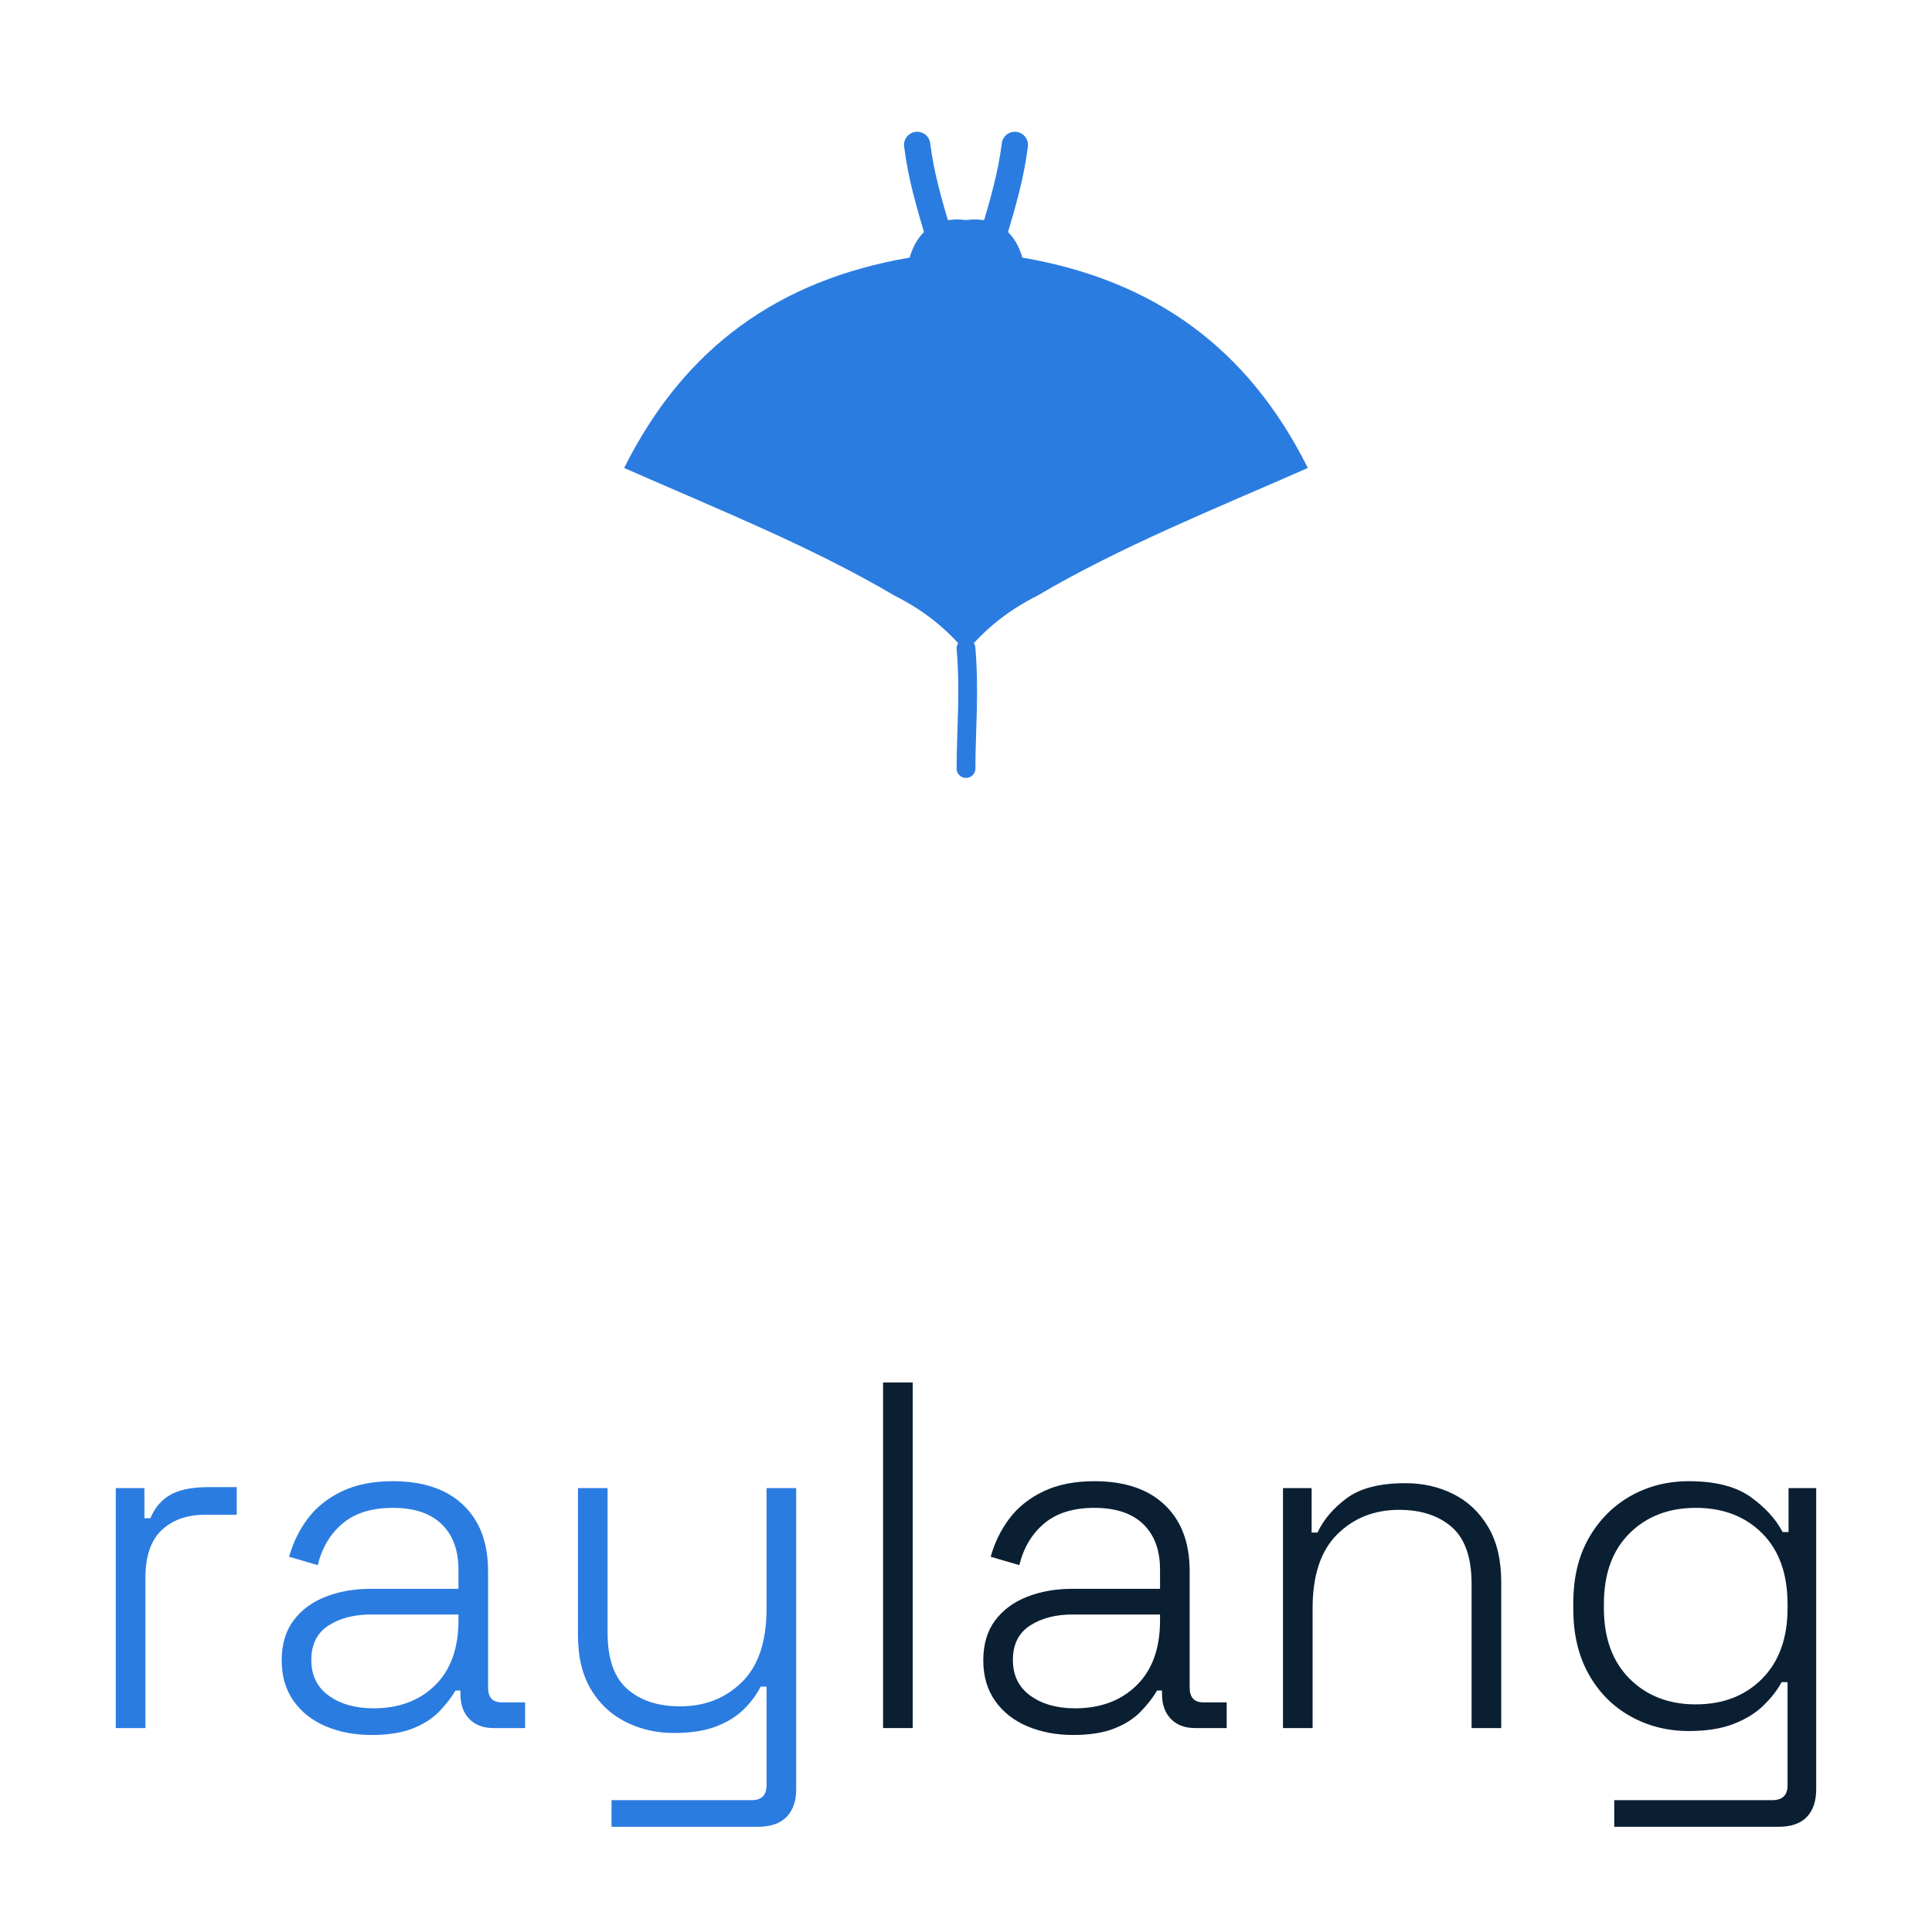
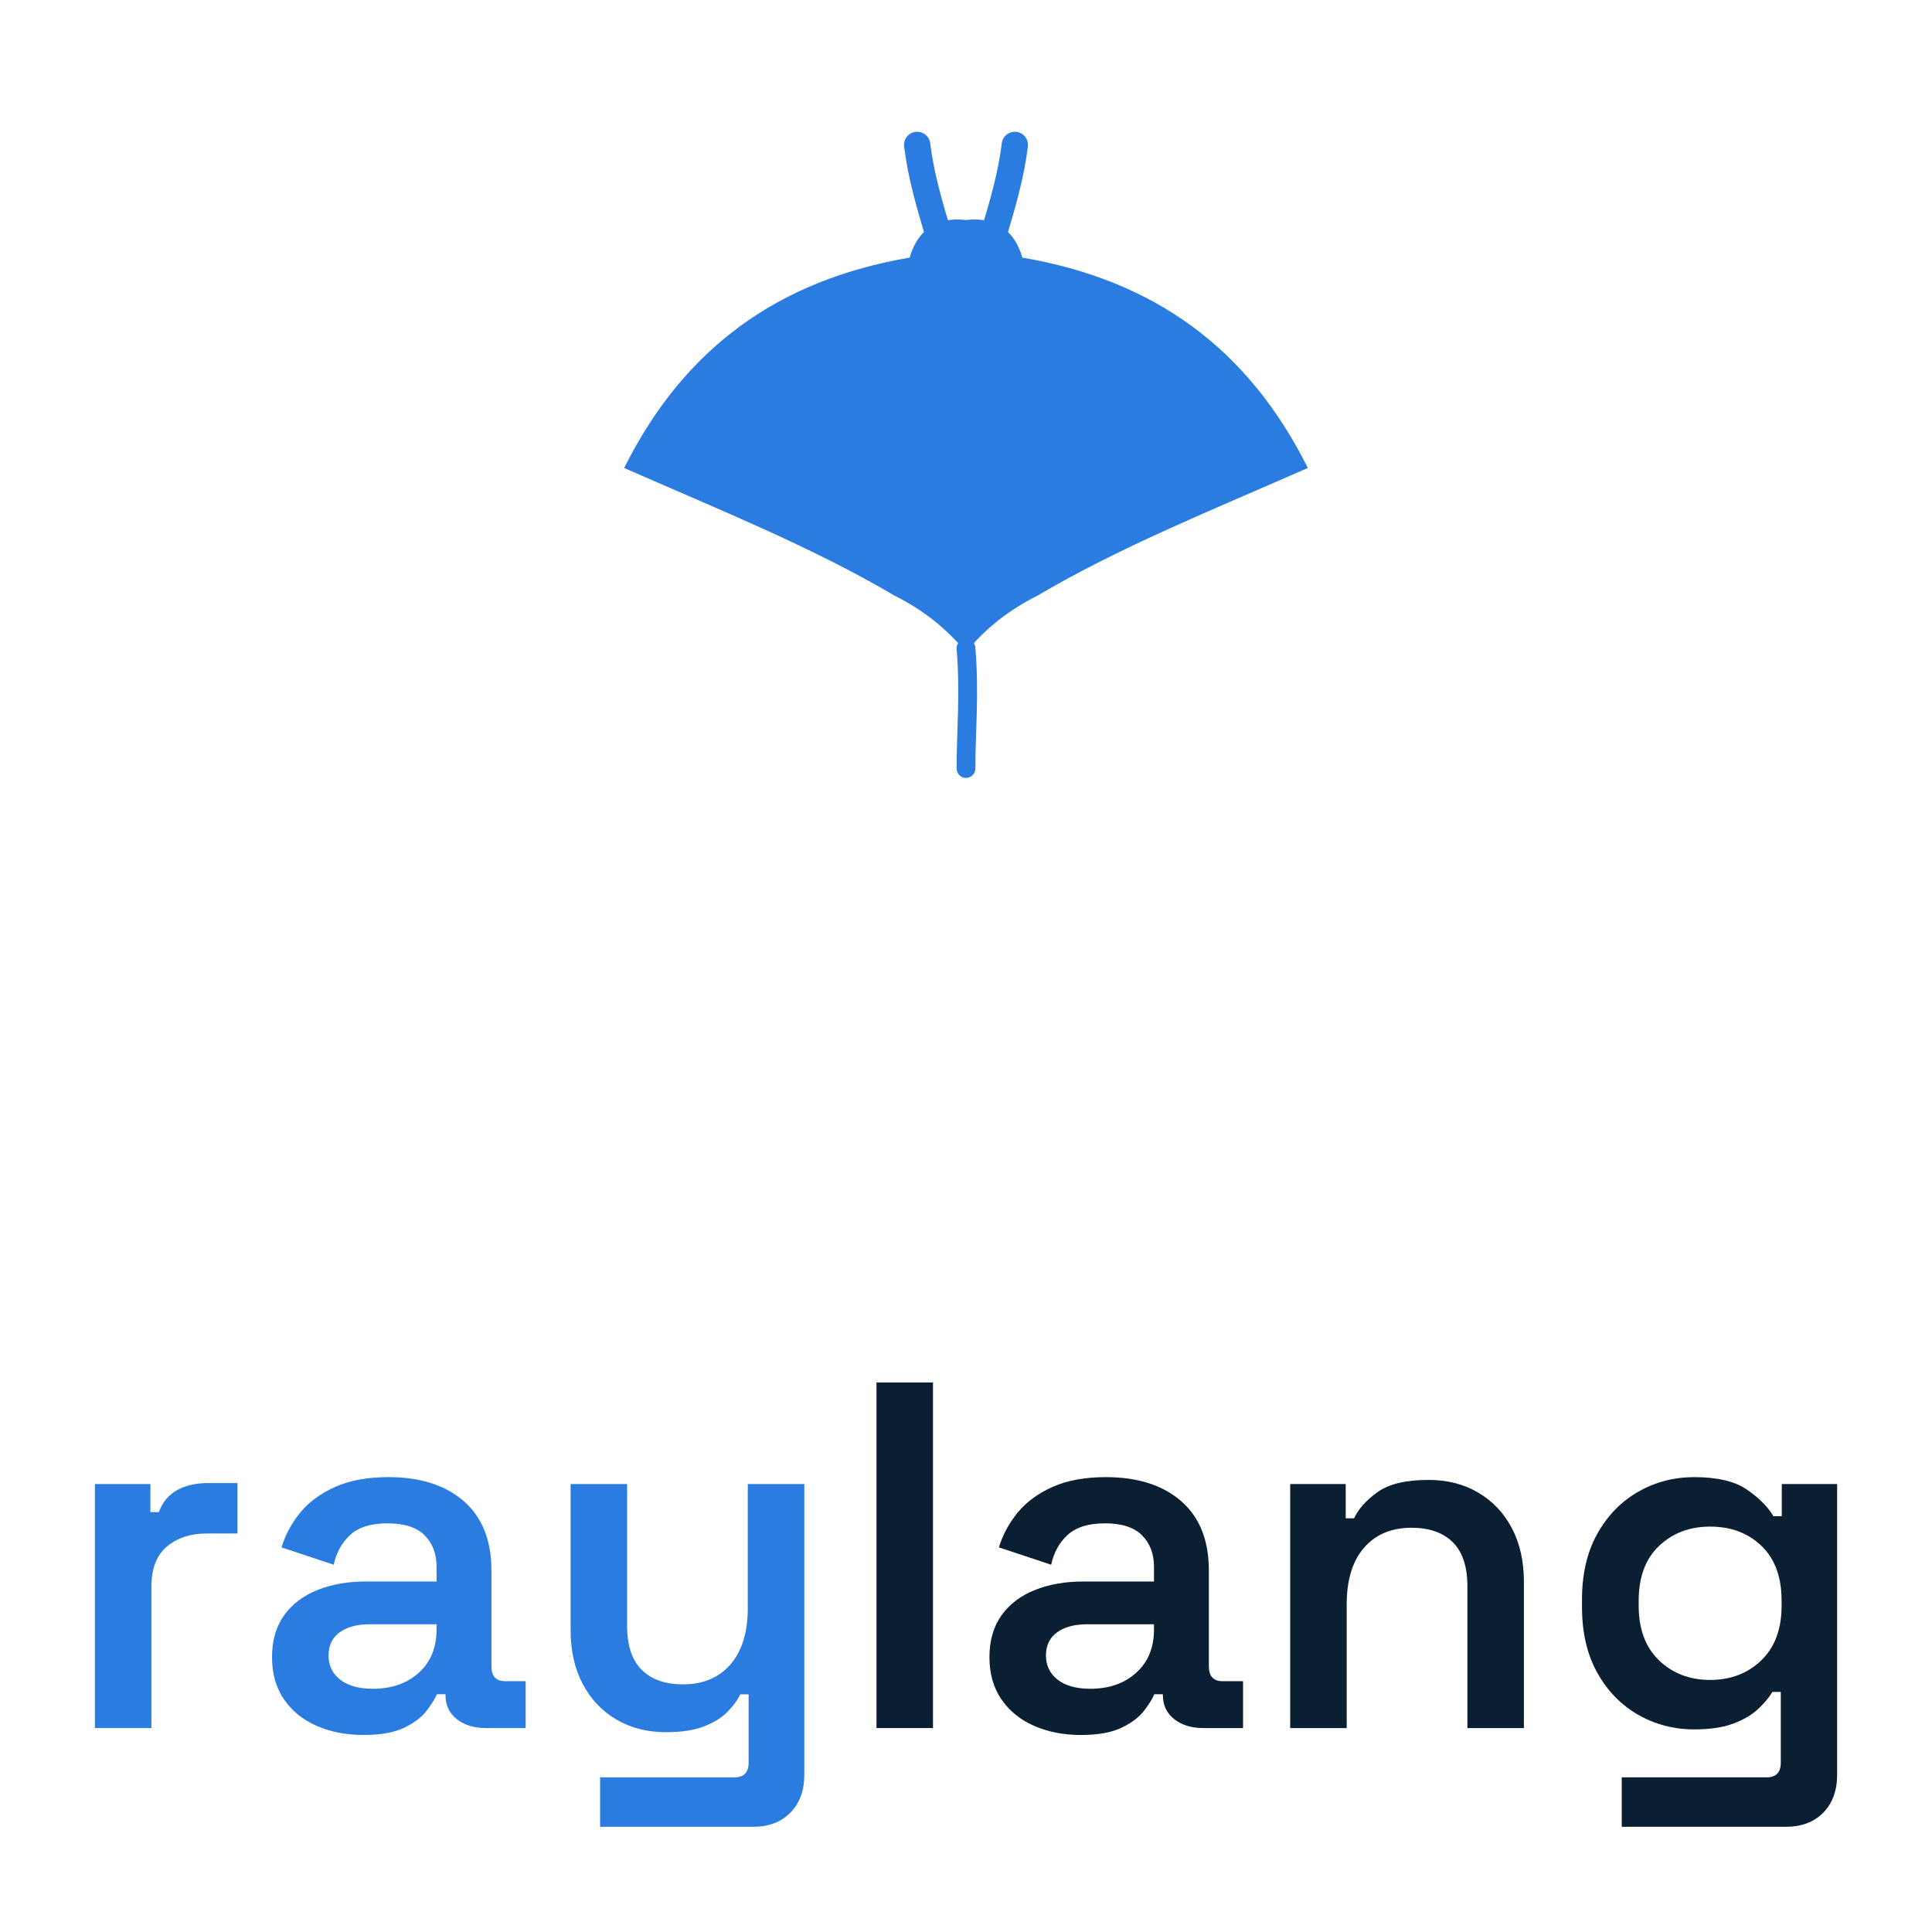
<svg xmlns="http://www.w3.org/2000/svg" width="720" height="720" viewBox="0 0 360 360">
  <g transform="translate(110,6) scale(0.7)">
    <path d="M100 50 C108 49 113 53 115 60 C150 66 175 84 191 116 C166 127 141 137 119 150 C111 154 105 159 100 165 C95 159 89 154 81 150 C59 137 34 127 9 116 C25 84 50 66 85 60 C87 53 92 49 100 50 Z" fill="#2B7CE0" />
    <path d="M93 55 C90 45 88 38 87 30" stroke="#2B7CE0" stroke-width="7" stroke-linecap="round" fill="none" />
    <path d="M107 55 C110 45 112 38 113 30" stroke="#2B7CE0" stroke-width="7" stroke-linecap="round" fill="none" />
    <path d="M100 164 C101 176 100 186 100 196" stroke="#2B7CE0" stroke-width="5" stroke-linecap="round" fill="none" />
  </g>
-   <path transform="translate(13.48 322.00) scale(0.092 -0.092)" fill="#2B7CE0" d="M88 0V486H146V425H158Q172 458 199.5 473.0Q227 488 276 488H333V432H269Q214 432 181.0 401.0Q148 370 148 304V0Z" />
-   <path transform="translate(47.43 322.00) scale(0.092 -0.092)" fill="#2B7CE0" d="M237 -14Q186 -14 144.5 3.5Q103 21 79.0 55.0Q55 89 55 137Q55 186 79.0 218.0Q103 250 144.0 266.0Q185 282 235 282H413V321Q413 380 379.0 413.0Q345 446 280 446Q216 446 178.5 414.5Q141 383 128 330L70 347Q82 390 108.0 424.5Q134 459 177.0 479.5Q220 500 280 500Q372 500 422.5 452.0Q473 404 473 318V82Q473 52 501 52H548V0H484Q453 0 435.0 18.5Q417 37 417 69V76H407Q394 54 373.5 33.0Q353 12 320.0 -1.0Q287 -14 237 -14ZM241 40Q318 40 365.5 86.5Q413 133 413 218V230H236Q184 230 149.5 207.5Q115 185 115 138Q115 91 150.5 65.5Q186 40 241 40Z" />
-   <path transform="translate(100.24 322.00) scale(0.092 -0.092)" fill="#2B7CE0" d="M149 -200V-146H433Q463 -146 463 -116V84H451Q439 60 417.5 38.5Q396 17 361.5 3.5Q327 -10 275 -10Q223 -10 178.5 12.0Q134 34 107.5 78.0Q81 122 81 189V486H141V193Q141 114 181.0 79.0Q221 44 288 44Q363 44 413.0 93.0Q463 142 463 242V486H523V-124Q523 -160 503.5 -180.0Q484 -200 445 -200Z" />
-   <path transform="translate(156.45 322.00) scale(0.092 -0.092)" fill="#0B1F33" d="M88 0V700H148V0Z" />
-   <path transform="translate(178.16 322.00) scale(0.092 -0.092)" fill="#0B1F33" d="M237 -14Q186 -14 144.5 3.5Q103 21 79.0 55.0Q55 89 55 137Q55 186 79.0 218.0Q103 250 144.0 266.0Q185 282 235 282H413V321Q413 380 379.0 413.0Q345 446 280 446Q216 446 178.5 414.5Q141 383 128 330L70 347Q82 390 108.0 424.5Q134 459 177.0 479.5Q220 500 280 500Q372 500 422.5 452.0Q473 404 473 318V82Q473 52 501 52H548V0H484Q453 0 435.0 18.5Q417 37 417 69V76H407Q394 54 373.5 33.0Q353 12 320.0 -1.0Q287 -14 237 -14ZM241 40Q318 40 365.5 86.5Q413 133 413 218V230H236Q184 230 149.5 207.5Q115 185 115 138Q115 91 150.5 65.5Q186 40 241 40Z" />
-   <path transform="translate(230.97 322.00) scale(0.092 -0.092)" fill="#0B1F33" d="M88 0V486H146V396H158Q176 435 217.0 465.5Q258 496 336 496Q389 496 433.0 474.0Q477 452 503.5 407.5Q530 363 530 296V0H470V292Q470 372 430.0 407.0Q390 442 323 442Q248 442 198.0 392.5Q148 343 148 243V0Z" />
-   <path transform="translate(287.27 322.00) scale(0.092 -0.092)" fill="#0B1F33" d="M64 241V253Q64 330 95.5 385.0Q127 440 180.0 470.0Q233 500 298 500Q378 500 422.5 468.5Q467 437 488 397H500V486H556V-124Q556 -160 537.0 -180.0Q518 -200 479 -200H147V-146H467Q498 -146 498 -116V93H486Q473 69 449.5 46.0Q426 23 389.0 8.5Q352 -6 298 -6Q233 -6 179.5 24.0Q126 54 95.0 109.5Q64 165 64 241ZM312 48Q395 48 446.5 100.0Q498 152 498 243V251Q498 343 446.5 394.5Q395 446 312 446Q230 446 178.0 394.5Q126 343 126 251V243Q126 152 178.0 100.0Q230 48 312 48Z" />
+   <path transform="translate(10.95 322.00) scale(0.092 -0.092)" fill="#2B7CE0" d="M73.15 0V494.25H185.601V437.375H202.551Q214.076 467.9 239.926 482.075Q265.776 496.25 302.4 496.25H361.875V394.049H299.525Q250.301 394.049 218.951 367.587Q187.601 341.125 187.601 285.85V0Z" />
+   <path transform="translate(46.92 322.00) scale(0.092 -0.092)" fill="#2B7CE0" d="M226.275 -14Q173.625 -14 131.712 4.325Q89.8 22.65 65.387 57.888Q40.975 93.125 40.975 143.6Q40.975 194.25 65.387 228.313Q89.8 262.375 132.862 279.613Q175.925 296.85 230.875 296.85H374.224V326.775Q374.224 365.975 350.125 390.312Q326.025 414.65 275.05 414.65Q225.075 414.65 199.538 391.4Q174 368.15 165.951 330.825L60.1 365.975Q72.1 404.85 98.512 436.875Q124.925 468.9 169.162 488.575Q213.4 508.25 276.7 508.25Q373.65 508.25 429.513 459.425Q485.375 410.6 485.375 318.825V124.901Q485.375 94.901 513.375 94.901H554.6V0H474.1Q438.15 0 415.2 18.087Q392.25 36.175 392.25 66.525V68.575H374.825Q369.25 54.825 354.112 35.063Q338.975 15.3 308.45 0.65Q277.925 -14 226.275 -14ZM245.125 79.601Q302.325 79.601 338.275 112.075Q374.224 144.55 374.224 199.85V210.2H238.475Q200.5 210.2 177.963 193.887Q155.426 177.575 155.426 147.075Q155.426 116.575 178.963 98.088Q202.5 79.601 245.125 79.601Z" />
+   <path transform="translate(100.01 322.00) scale(0.092 -0.092)" fill="#2B7CE0" d="M128.375 -200V-99.799H400.825Q429.174 -99.799 429.174 -69.799V68.325H412.224Q403.524 50.1 385.737 32.312Q367.95 14.525 337.987 3.087Q308.025 -8.35 261.8 -8.35Q204.85 -8.35 161.175 17.363Q117.5 43.075 93.062 89.55Q68.625 136.025 68.625 198.075V494.25H183.076V207.025Q183.076 147 212.763 117.776Q242.45 88.551 296.25 88.551Q357.225 88.551 392.375 128.888Q427.524 169.225 427.524 243.65V494.25H541.975V-94.3Q541.975 -142.675 513.813 -171.337Q485.65 -200 437.575 -200Z" />
+   <path transform="translate(156.59 322.00) scale(0.092 -0.092)" fill="#0B1F33" d="M73.15 0V700H187.601V0Z" />
+   <path transform="translate(180.60 322.00) scale(0.092 -0.092)" fill="#0B1F33" d="M226.275 -14Q173.625 -14 131.712 4.325Q89.8 22.65 65.387 57.888Q40.975 93.125 40.975 143.6Q40.975 194.25 65.387 228.313Q89.8 262.375 132.862 279.613Q175.925 296.85 230.875 296.85H374.224V326.775Q374.224 365.975 350.125 390.312Q326.025 414.65 275.05 414.65Q225.075 414.65 199.538 391.4Q174 368.15 165.951 330.825L60.1 365.975Q72.1 404.85 98.512 436.875Q124.925 468.9 169.162 488.575Q213.4 508.25 276.7 508.25Q373.65 508.25 429.513 459.425Q485.375 410.6 485.375 318.825V124.901Q485.375 94.901 513.375 94.901H554.6V0H474.1Q438.15 0 415.2 18.087Q392.25 36.175 392.25 66.525V68.575H374.825Q369.25 54.825 354.112 35.063Q338.975 15.3 308.45 0.65Q277.925 -14 226.275 -14ZM245.125 79.601Q302.325 79.601 338.275 112.075Q374.224 144.55 374.224 199.85V210.2H238.475Q200.5 210.2 177.963 193.887Q155.426 177.575 155.426 147.075Q155.426 116.575 178.963 98.088Q202.5 79.601 245.125 79.601Z" />
+   <path transform="translate(233.68 322.00) scale(0.092 -0.092)" fill="#0B1F33" d="M73.15 0V494.25H185.601V424.875H202.551Q215.601 453.15 250 477.875Q284.4 502.6 353.325 502.6Q410.45 502.6 454.038 476.888Q497.625 451.175 522.063 405.025Q546.5 358.875 546.5 296V0H432.049V287.05Q432.049 347.25 402.362 376.475Q372.675 405.699 318.875 405.699Q257.9 405.699 222.75 365.275Q187.601 324.85 187.601 250.425V0Z" />
+   <path transform="translate(290.26 322.00) scale(0.092 -0.092)" fill="#0B1F33" d="M49.15 245.125V260.425Q49.15 338.25 80.237 393.663Q111.325 449.075 163.087 478.663Q214.85 508.25 276.55 508.25Q346.65 508.25 383.312 482.938Q419.974 457.625 436.849 429.175H453.799V494.25H565.9V-94.3Q565.9 -142.675 537.825 -171.337Q509.75 -200 461.675 -200H129.675V-99.799H423.274Q451.799 -99.799 451.799 -69.799V73.2H434.849Q424.324 55.8 405.362 38.162Q386.399 20.525 355.174 8.913Q323.95 -2.7 276.55 -2.7Q214.85 -2.7 163 26.888Q111.15 56.475 80.15 111.975Q49.15 167.475 49.15 245.125ZM308.7 97.501Q371.075 97.501 412.262 137.126Q453.449 176.75 453.449 247.95V257.6Q453.449 329.8 412.674 368.925Q371.9 408.049 308.7 408.049Q246.5 408.049 205.225 368.925Q163.951 329.8 163.951 257.6V247.95Q163.951 176.75 205.225 137.126Q246.5 97.501 308.7 97.501Z" />
</svg>
